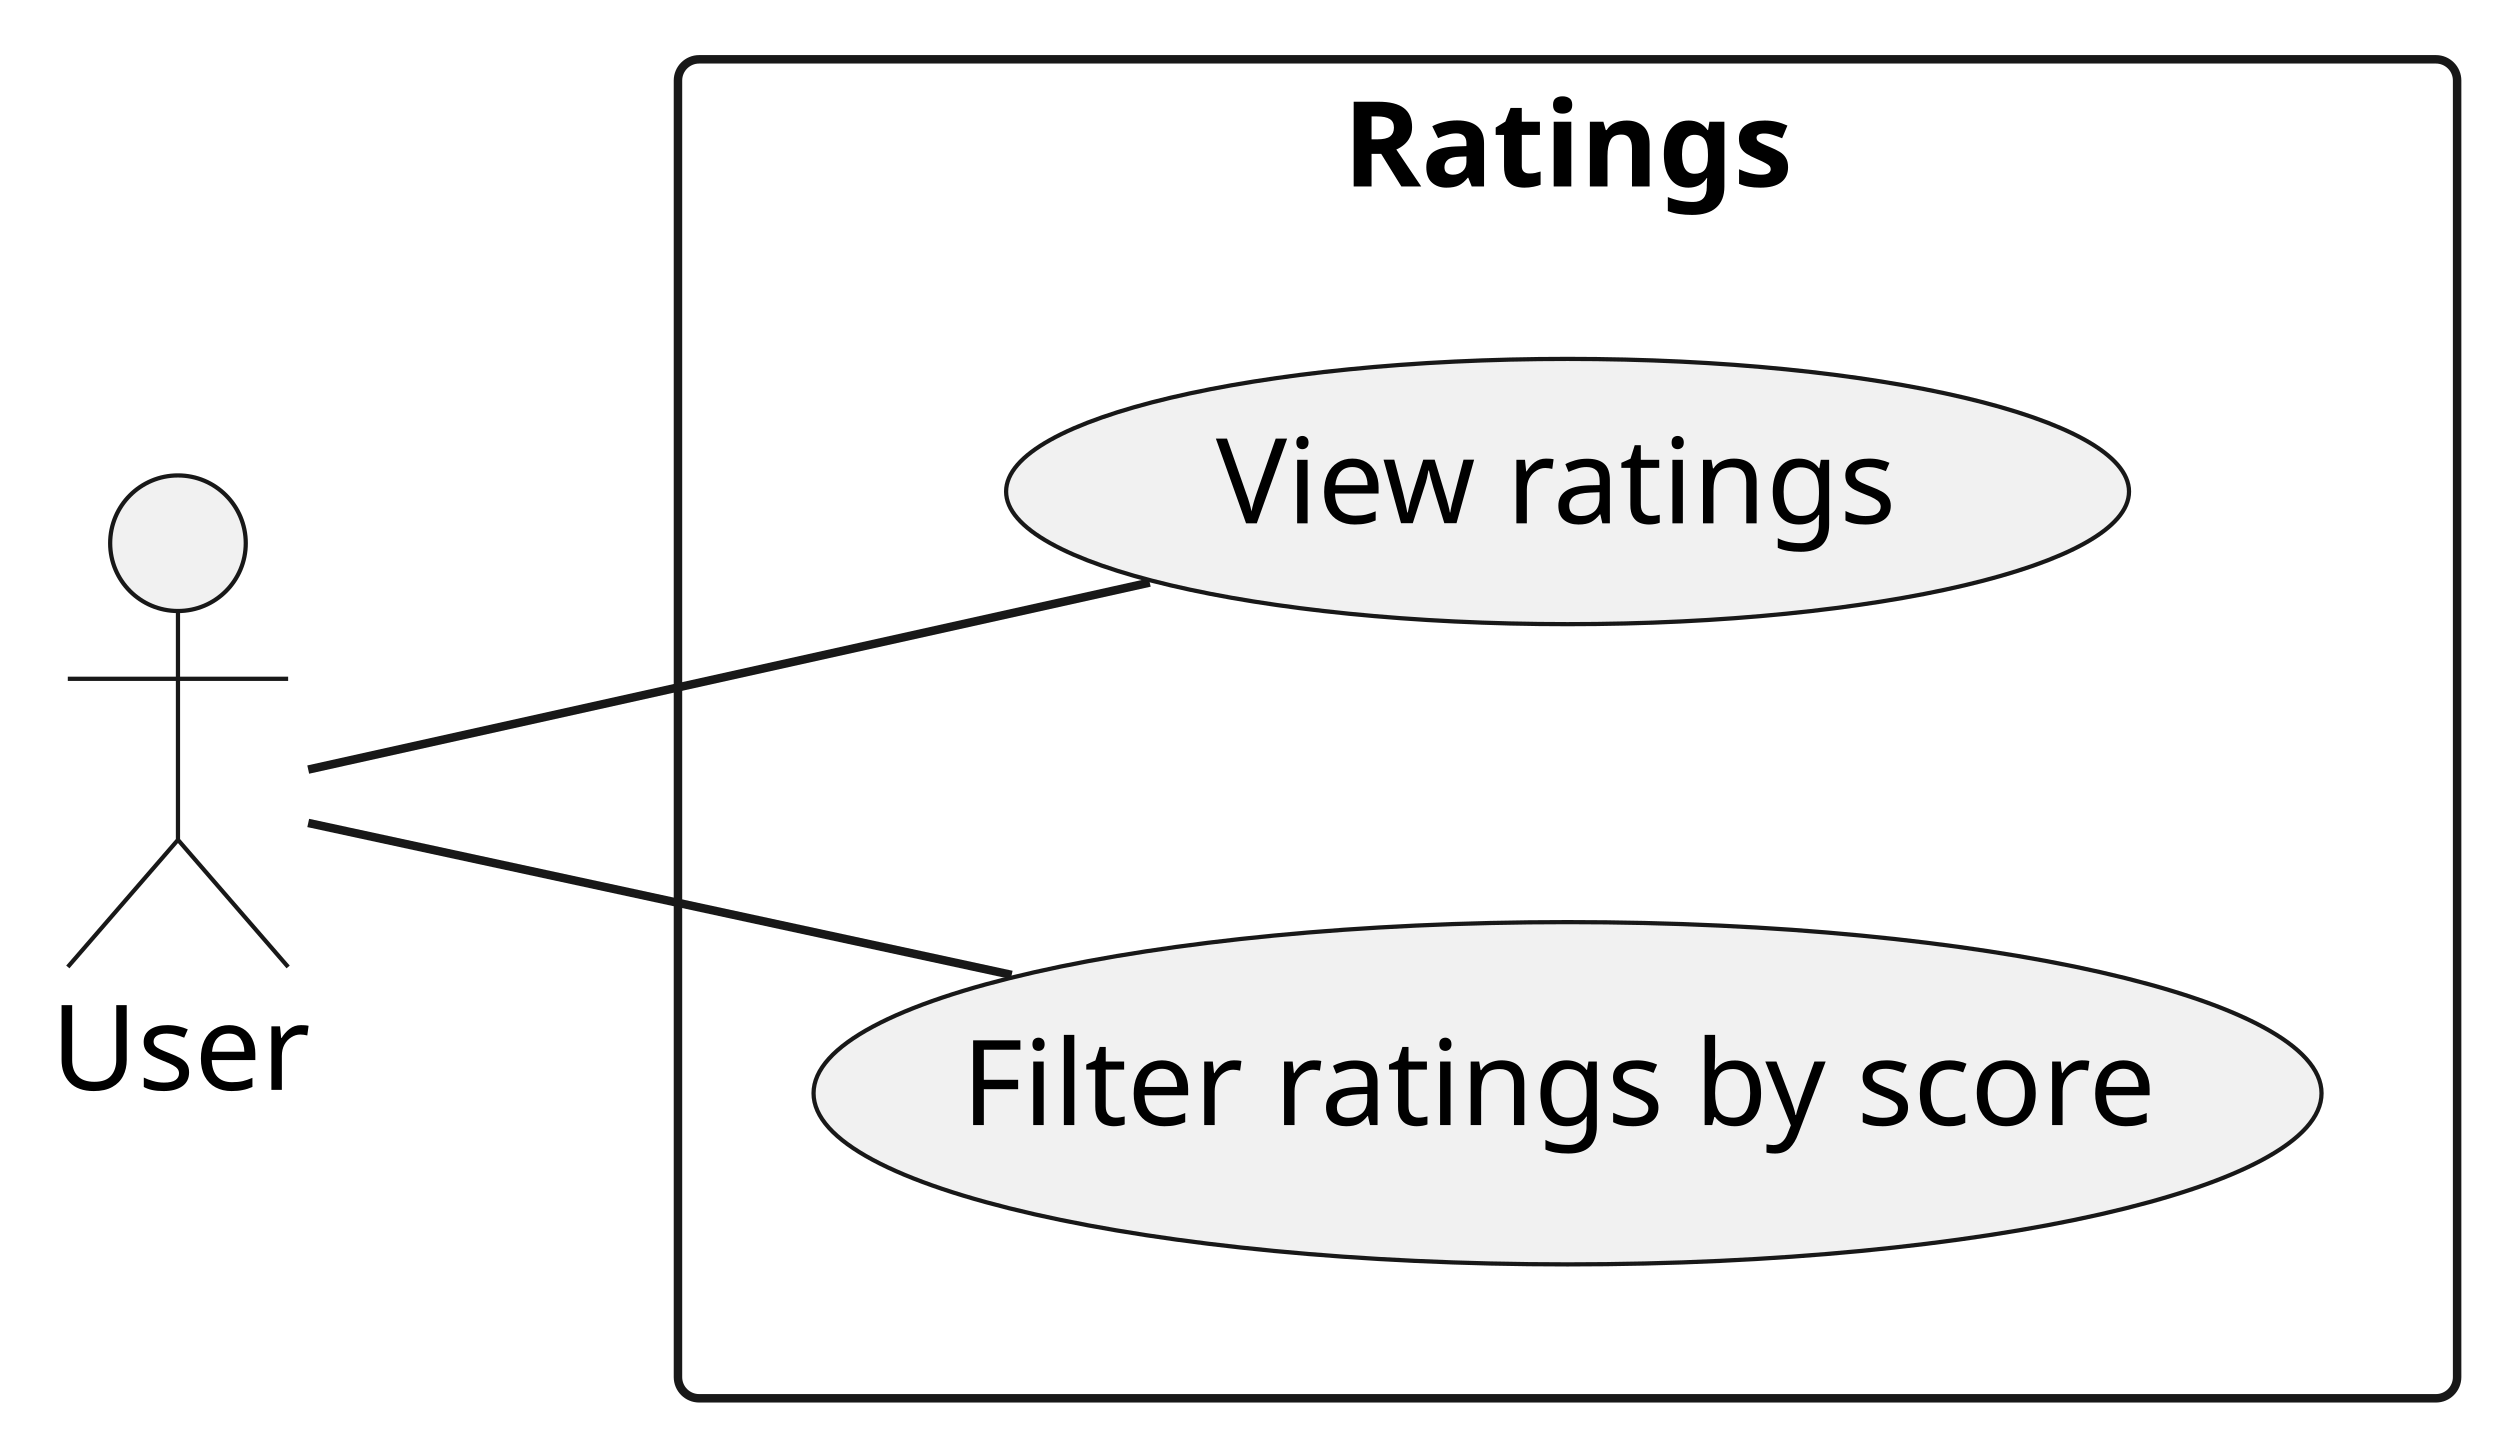
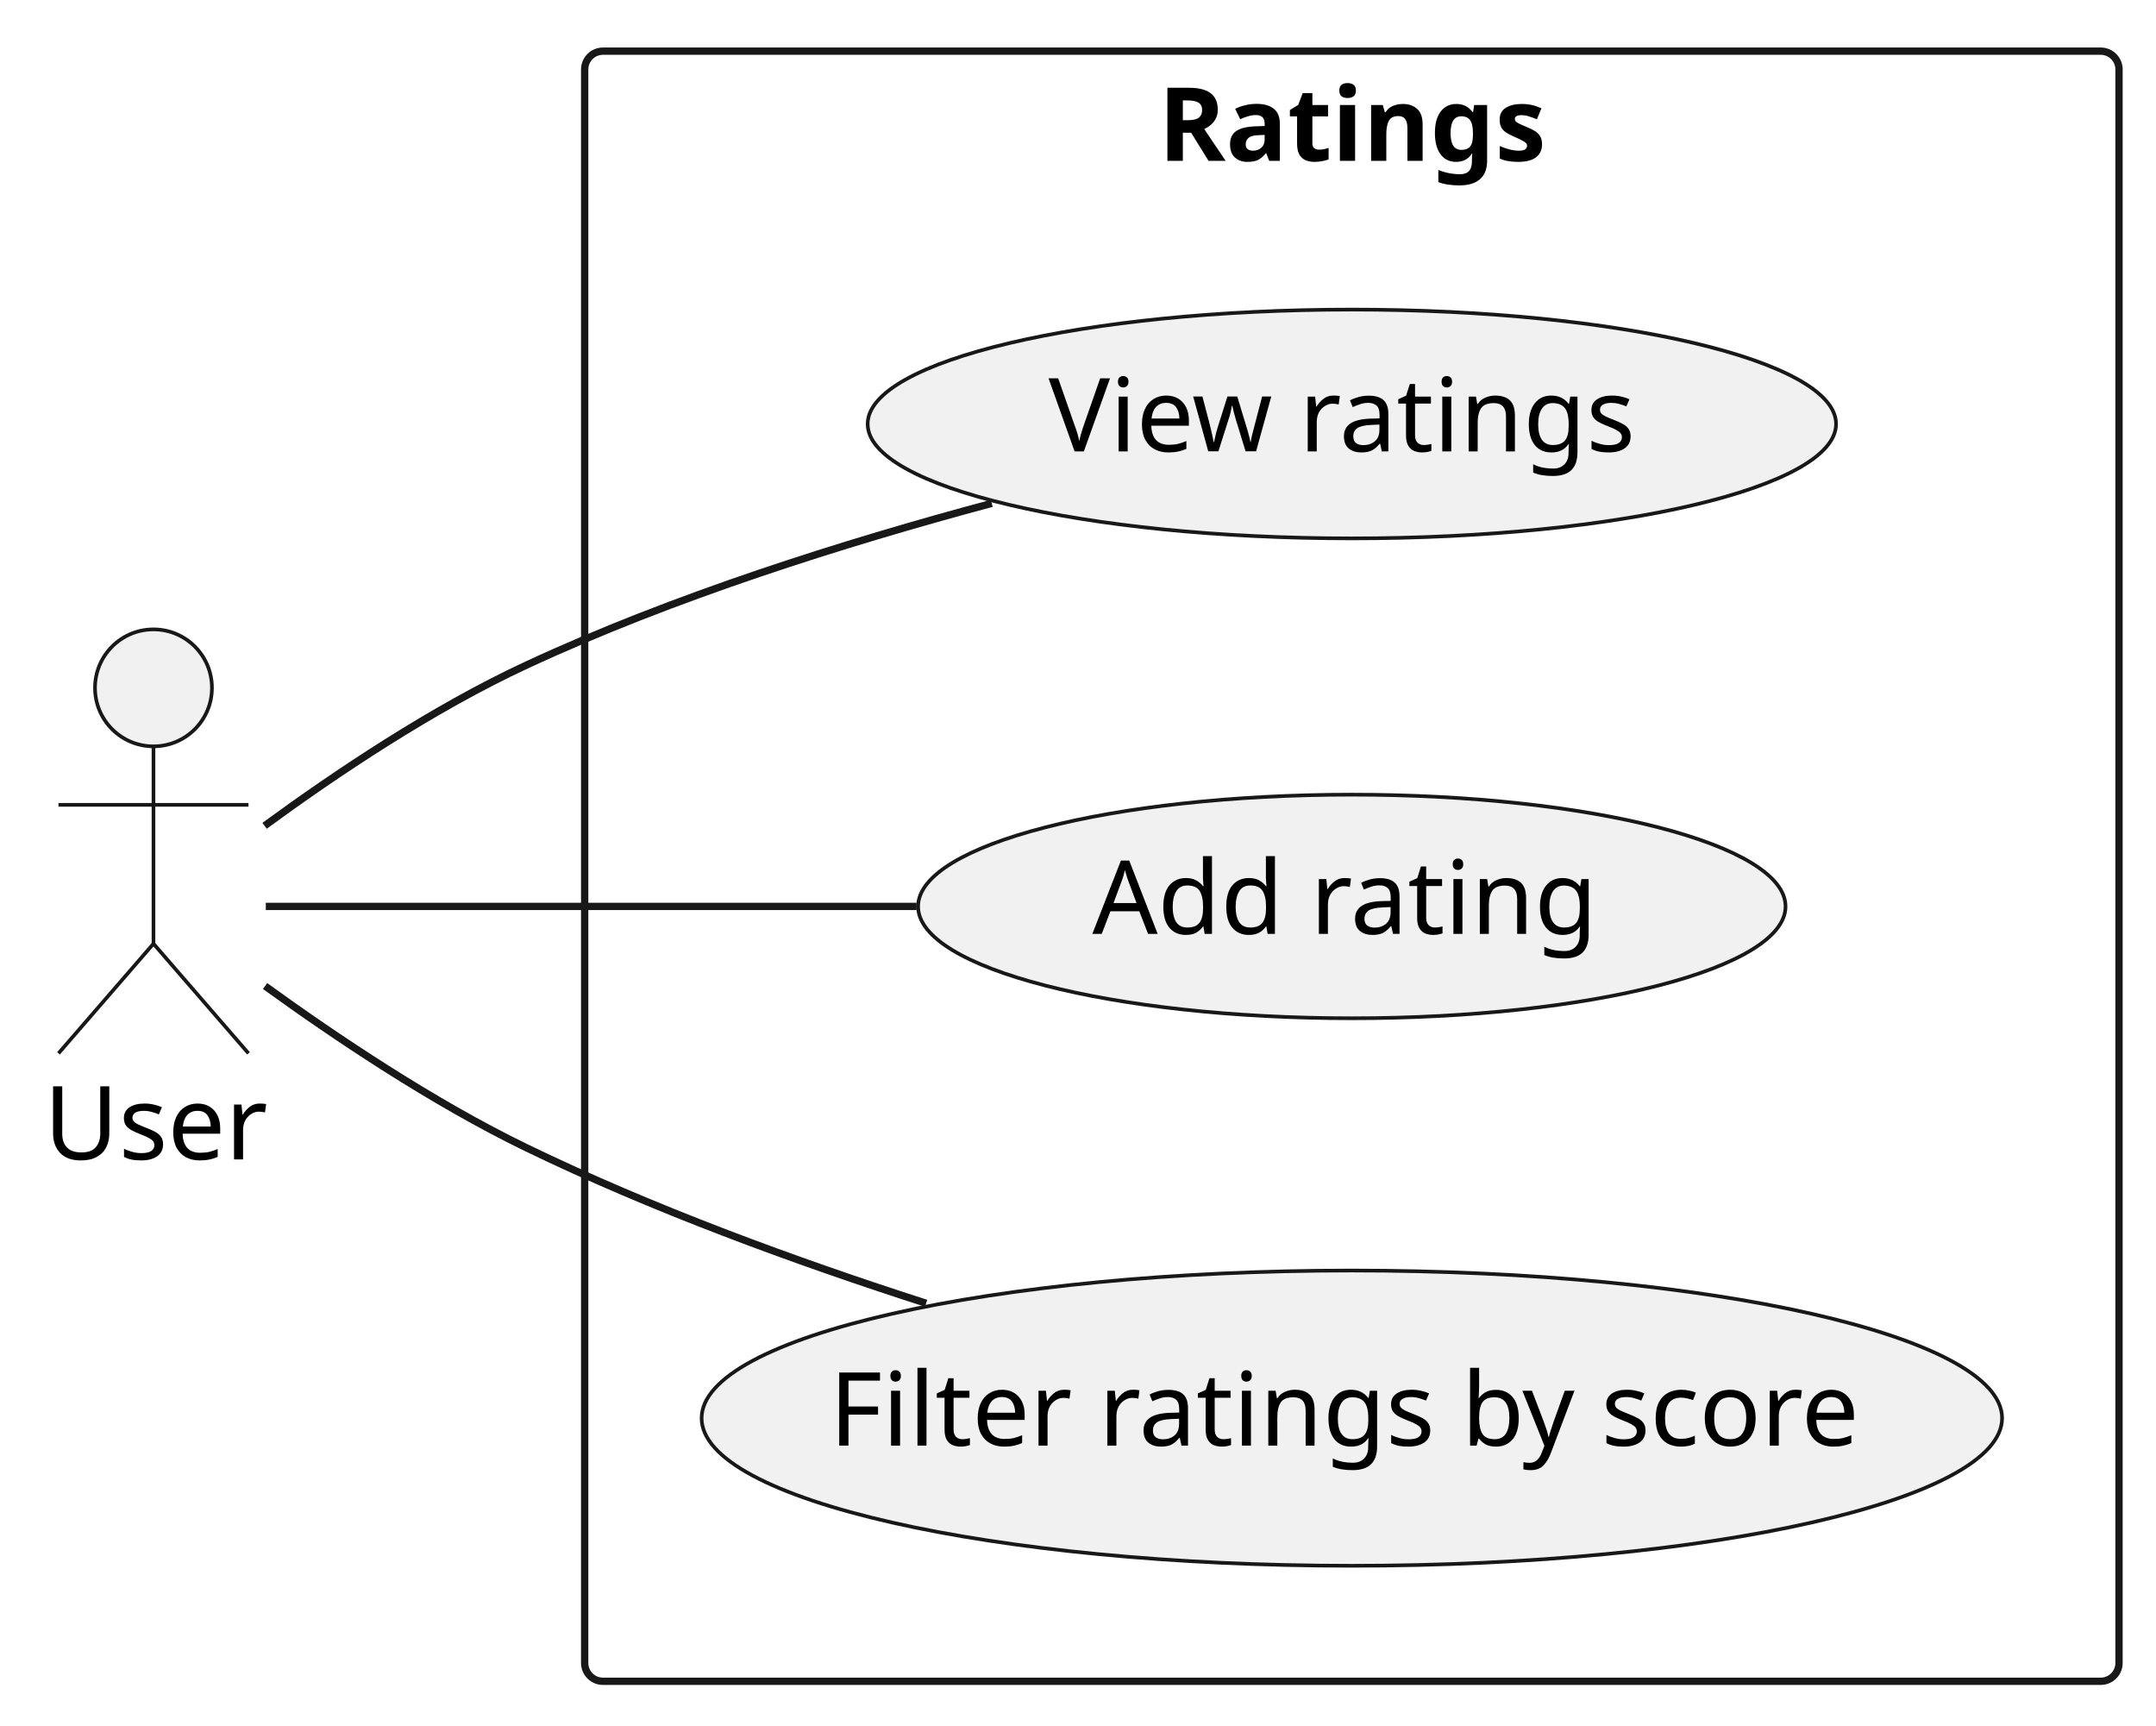
- <svg xmlns="http://www.w3.org/2000/svg" contentStyleType="text/css" height="171px" preserveAspectRatio="none" style="width:295px;height:171px;background:#FFFFFF;" version="1.1" viewBox="0 0 295 171" width="295px" zoomAndPan="magnify">
+ <svg xmlns="http://www.w3.org/2000/svg" contentStyleType="text/css" height="236px" preserveAspectRatio="none" style="width:295px;height:236px;background:#FFFFFF;" version="1.1" viewBox="0 0 295 236" width="295px" zoomAndPan="magnify">
  <defs />
  <g>
    <g id="cluster_Ratings">
-       <rect fill="none" height="158" rx="2.5" ry="2.5" style="stroke:#181818;stroke-width:1.0;" width="209.94" x="80" y="7" />
+       <rect fill="none" height="223" rx="2.5" ry="2.5" style="stroke:#181818;stroke-width:1.0;" width="209.94" x="80" y="7" />
      <text fill="#000000" font-family="sans-serif" font-size="14" font-weight="bold" lengthAdjust="spacing" textLength="53" x="158.47" y="22.006">Ratings</text>
    </g>
    <g id="elem_View ratings">
      <ellipse cx="184.972" cy="58.001" fill="#F1F1F1" rx="66.252" ry="15.65" style="stroke:#181818;stroke-width:0.5;" />
      <text fill="#000000" font-family="sans-serif" font-size="14" lengthAdjust="spacing" textLength="77" x="143.472" y="61.753">View ratings</text>
    </g>
+     <g id="elem_Add rating">
+       <ellipse cx="184.966" cy="124.004" fill="#F1F1F1" rx="59.346" ry="15.294" style="stroke:#181818;stroke-width:0.5;" />
+       <text fill="#000000" font-family="sans-serif" font-size="14" lengthAdjust="spacing" textLength="65" x="149.466" y="127.757">Add rating</text>
+     </g>
    <g id="elem_Filter ratings by score">
-       <ellipse cx="184.97" cy="129.004" fill="#F1F1F1" rx="88.97" ry="20.194" style="stroke:#181818;stroke-width:0.5;" />
-       <text fill="#000000" font-family="sans-serif" font-size="14" lengthAdjust="spacing" textLength="137" x="113.47" y="132.757">Filter ratings by score</text>
+       <ellipse cx="184.97" cy="194.004" fill="#F1F1F1" rx="88.97" ry="20.194" style="stroke:#181818;stroke-width:0.5;" />
+       <text fill="#000000" font-family="sans-serif" font-size="14" lengthAdjust="spacing" textLength="137" x="113.47" y="197.757">Filter ratings by score</text>
    </g>
    <g id="elem_User">
-       <ellipse cx="21" cy="64.1" fill="#F1F1F1" rx="8" ry="8" style="stroke:#181818;stroke-width:0.5;" />
-       <path d="M21,72.1 L21,99.1 M8,80.1 L34,80.1 M21,99.1 L8,114.1 M21,99.1 L34,114.1 " fill="none" style="stroke:#181818;stroke-width:0.5;" />
-       <text fill="#000000" font-family="sans-serif" font-size="14" lengthAdjust="spacing" textLength="30" x="6" y="128.606">User</text>
+       <ellipse cx="21" cy="94.1" fill="#F1F1F1" rx="8" ry="8" style="stroke:#181818;stroke-width:0.5;" />
+       <path d="M21,102.1 L21,129.1 M8,110.1 L34,110.1 M21,129.1 L8,144.1 M21,129.1 L34,144.1 " fill="none" style="stroke:#181818;stroke-width:0.5;" />
+       <text fill="#000000" font-family="sans-serif" font-size="14" lengthAdjust="spacing" textLength="30" x="6" y="158.606">User</text>
    </g>
    <g id="link_User_View ratings">
-       <path d="M36.37,90.81 C58.44,85.9 101.67,76.29 135.67,68.74 " fill="none" id="User-View ratings" style="stroke:#181818;stroke-width:1.0;" />
+       <path d="M36.2,112.97 C45.86,105.9 59.17,96.96 72,91 C92.12,81.65 115.52,74.26 135.7,68.86 " fill="none" id="User-View ratings" style="stroke:#181818;stroke-width:1.0;" />
+     </g>
+     <g id="link_User_Add rating">
+       <path d="M36.37,124 C56.27,124 93.38,124 125.41,124 " fill="none" id="User-Add rating" style="stroke:#181818;stroke-width:1.0;" />
    </g>
    <g id="link_User_Filter ratings by score">
-       <path d="M36.37,97.11 C55.03,101.14 88.83,108.44 119.38,115.04 " fill="none" id="User-Filter ratings by score" style="stroke:#181818;stroke-width:1.0;" />
+       <path d="M36.27,134.89 C45.96,141.9 59.27,150.83 72,157 C89.23,165.35 108.81,172.53 126.72,178.29 " fill="none" id="User-Filter ratings by score" style="stroke:#181818;stroke-width:1.0;" />
    </g>
  </g>
</svg>
